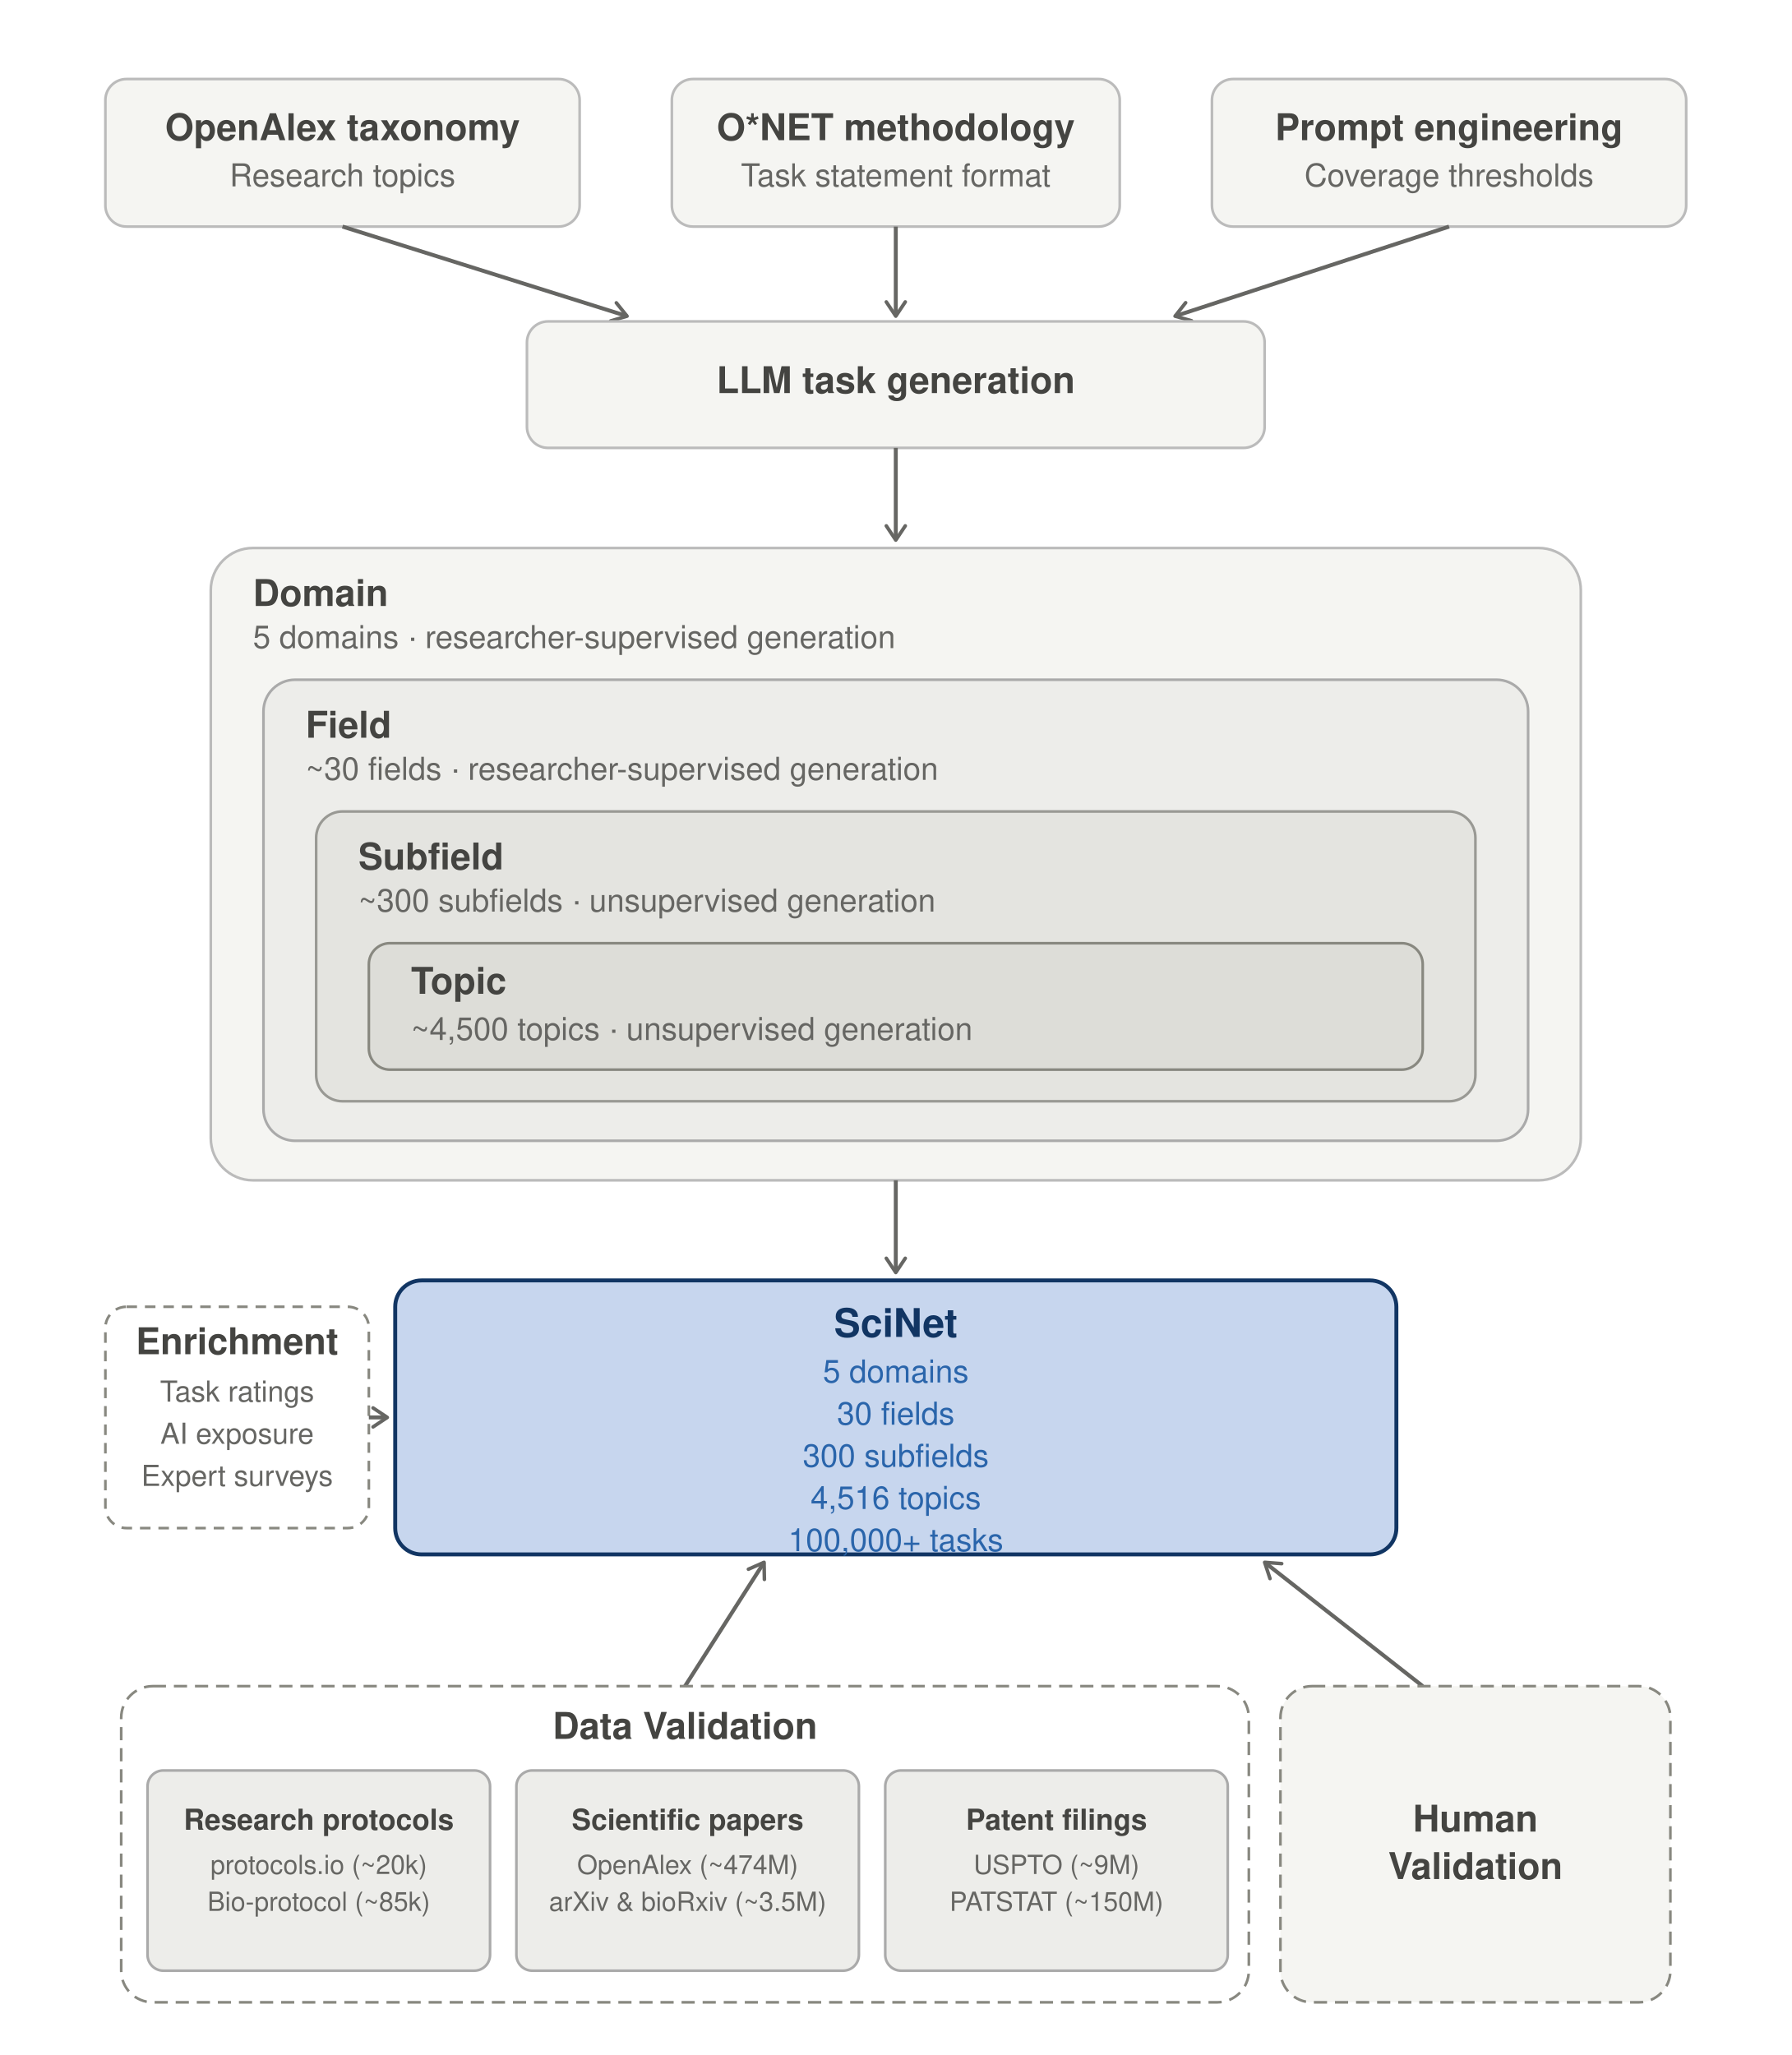
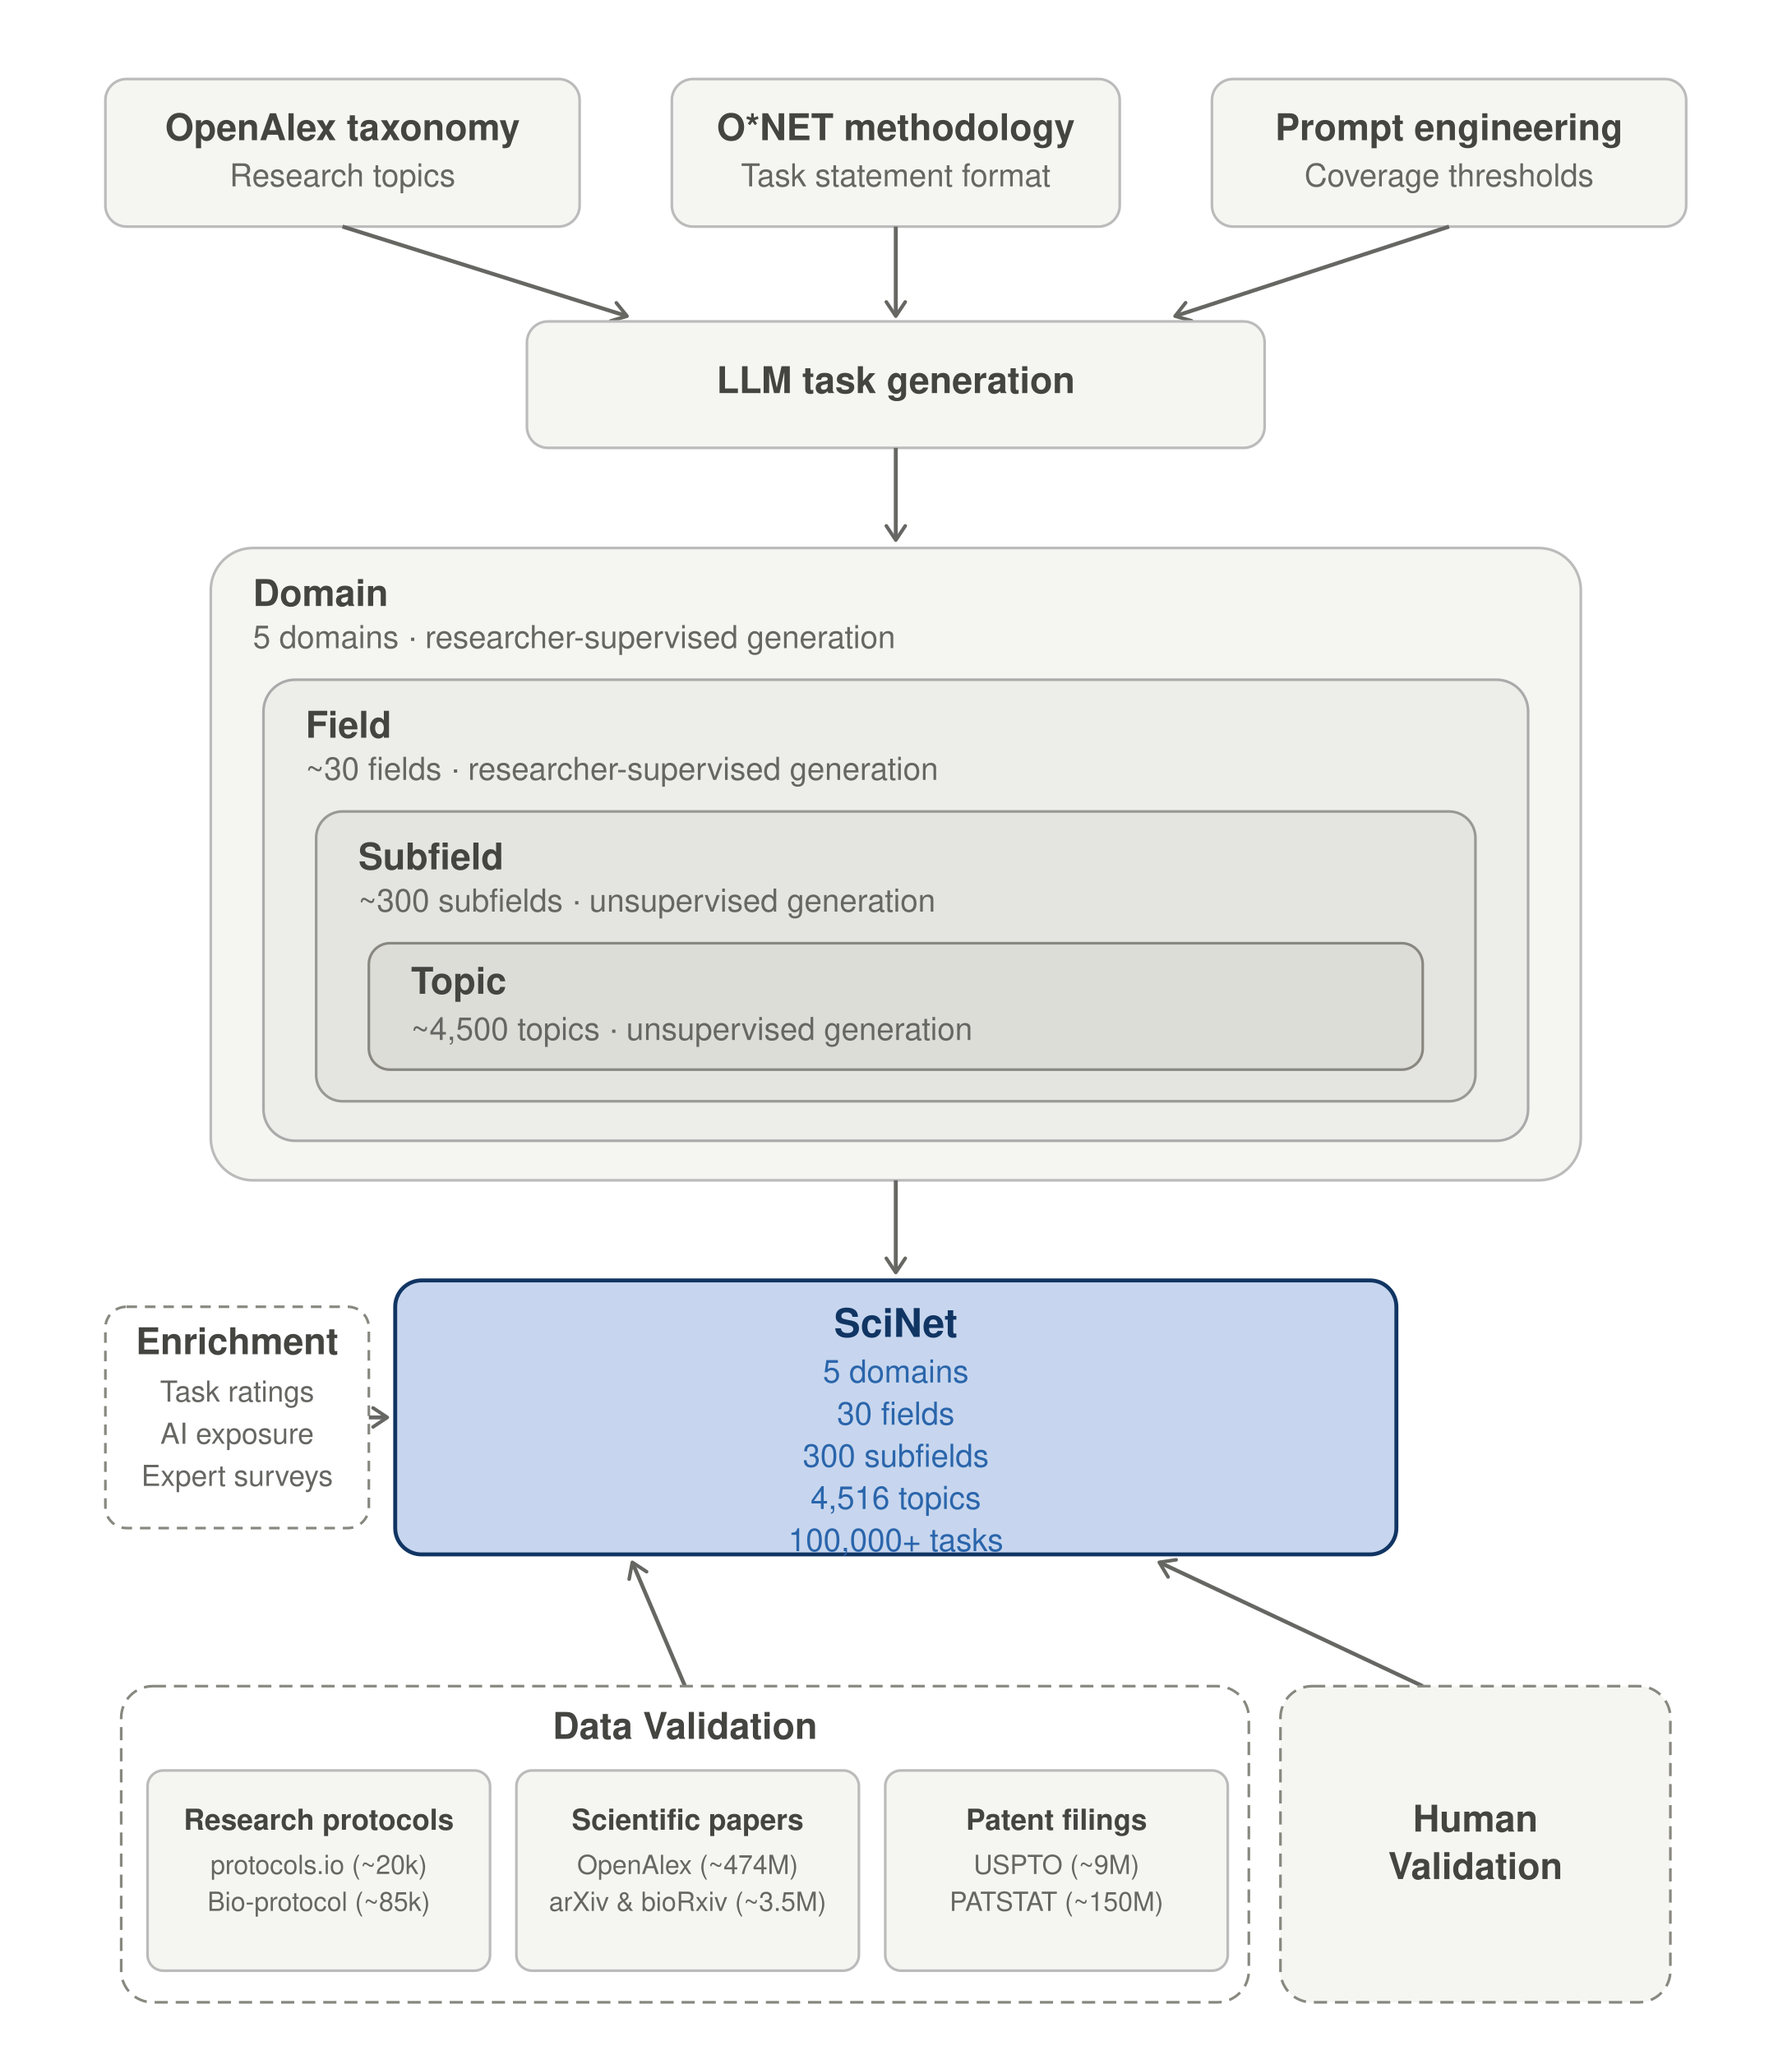
<svg xmlns="http://www.w3.org/2000/svg" width="680" height="780" viewBox="0 0 680 780">
  <defs>
    <marker id="arr" viewBox="0 0 10 10" refX="8" refY="5" markerWidth="6" markerHeight="6" orient="auto-start-reverse">
      <path d="M2 1L8 5L2 9" fill="none" stroke="#666663" stroke-width="1.5" stroke-linecap="round" stroke-linejoin="round" />
    </marker>
  </defs>
  <rect x="40" y="30" width="180" height="56" rx="8" fill="#F5F5F2" stroke="#BBBBBB" stroke-width="1" />
  <text x="130" y="50" text-anchor="middle" dominant-baseline="central" font-family="Helvetica,Arial,sans-serif" font-size="14" font-weight="600" fill="#444441">OpenAlex taxonomy</text>
  <text x="130" y="68" text-anchor="middle" dominant-baseline="central" font-family="Helvetica,Arial,sans-serif" font-size="12" fill="#666663">Research topics</text>
  <rect x="255" y="30" width="170" height="56" rx="8" fill="#F5F5F2" stroke="#BBBBBB" stroke-width="1" />
  <text x="340" y="50" text-anchor="middle" dominant-baseline="central" font-family="Helvetica,Arial,sans-serif" font-size="14" font-weight="600" fill="#444441">O*NET methodology</text>
  <text x="340" y="68" text-anchor="middle" dominant-baseline="central" font-family="Helvetica,Arial,sans-serif" font-size="12" fill="#666663">Task statement format</text>
  <rect x="460" y="30" width="180" height="56" rx="8" fill="#F5F5F2" stroke="#BBBBBB" stroke-width="1" />
  <text x="550" y="50" text-anchor="middle" dominant-baseline="central" font-family="Helvetica,Arial,sans-serif" font-size="14" font-weight="600" fill="#444441">Prompt engineering</text>
  <text x="550" y="68" text-anchor="middle" dominant-baseline="central" font-family="Helvetica,Arial,sans-serif" font-size="12" fill="#666663">Coverage thresholds</text>
  <line x1="130" y1="86" x2="238" y2="120" stroke="#666663" stroke-width="1.5" marker-end="url(#arr)" />
  <line x1="340" y1="86" x2="340" y2="120" stroke="#666663" stroke-width="1.5" marker-end="url(#arr)" />
  <line x1="550" y1="86" x2="446" y2="120" stroke="#666663" stroke-width="1.5" marker-end="url(#arr)" />
  <rect x="200" y="122" width="280" height="48" rx="8" fill="#F5F5F2" stroke="#BBBBBB" stroke-width="1" />
  <text x="340" y="146" text-anchor="middle" dominant-baseline="central" font-family="Helvetica,Arial,sans-serif" font-size="14" font-weight="600" fill="#444441">LLM task generation</text>
  <line x1="340" y1="170" x2="340" y2="205" stroke="#666663" stroke-width="1.5" marker-end="url(#arr)" />
  <rect x="80" y="208" width="520" height="240" rx="16" fill="#F5F5F2" stroke="#BBBBBB" stroke-width="1" />
  <text x="96" y="230" text-anchor="start" font-family="Helvetica,Arial,sans-serif" font-size="14" font-weight="600" fill="#444441">Domain</text>
  <text x="96" y="246" text-anchor="start" font-family="Helvetica,Arial,sans-serif" font-size="12" fill="#666663">5 domains · researcher-supervised generation</text>
  <rect x="100" y="258" width="480" height="175" rx="12" fill="#EDEDEA" stroke="#AAAAAA" stroke-width="1" />
  <text x="116" y="280" text-anchor="start" font-family="Helvetica,Arial,sans-serif" font-size="14" font-weight="600" fill="#444441">Field</text>
  <text x="116" y="296" text-anchor="start" font-family="Helvetica,Arial,sans-serif" font-size="12" fill="#666663">~30 fields · researcher-supervised generation</text>
  <rect x="120" y="308" width="440" height="110" rx="10" fill="#E4E4E0" stroke="#999994" stroke-width="1" />
  <text x="136" y="330" text-anchor="start" font-family="Helvetica,Arial,sans-serif" font-size="14" font-weight="600" fill="#444441">Subfield</text>
  <text x="136" y="346" text-anchor="start" font-family="Helvetica,Arial,sans-serif" font-size="12" fill="#666663">~300 subfields · unsupervised generation</text>
  <rect x="140" y="358" width="400" height="48" rx="8" fill="#DDDDD8" stroke="#888880" stroke-width="1" />
  <text x="156" y="374" text-anchor="start" dominant-baseline="central" font-family="Helvetica,Arial,sans-serif" font-size="14" font-weight="600" fill="#444441">Topic</text>
  <text x="156" y="392" text-anchor="start" dominant-baseline="central" font-family="Helvetica,Arial,sans-serif" font-size="12" fill="#666663">~4,500 topics · unsupervised generation</text>
  <line x1="340" y1="448" x2="340" y2="483" stroke="#666663" stroke-width="1.5" marker-end="url(#arr)" />
  <rect x="150" y="486" width="380" height="104" rx="10" fill="#C7D6EE" stroke="#113563" stroke-width="1.5" />
  <text x="340" y="504" text-anchor="middle" dominant-baseline="central" font-family="Helvetica,Arial,sans-serif" font-size="15" font-weight="700" fill="#113563">SciNet</text>
  <text x="340" y="522" text-anchor="middle" dominant-baseline="central" font-family="Helvetica,Arial,sans-serif" font-size="12" fill="#2A65AB">5 domains</text>
  <text x="340" y="538" text-anchor="middle" dominant-baseline="central" font-family="Helvetica,Arial,sans-serif" font-size="12" fill="#2A65AB">30 fields</text>
  <text x="340" y="554" text-anchor="middle" dominant-baseline="central" font-family="Helvetica,Arial,sans-serif" font-size="12" fill="#2A65AB">300 subfields</text>
  <text x="340" y="570" text-anchor="middle" dominant-baseline="central" font-family="Helvetica,Arial,sans-serif" font-size="12" fill="#2A65AB">4,516 topics</text>
  <text x="340" y="586" text-anchor="middle" dominant-baseline="central" font-family="Helvetica,Arial,sans-serif" font-size="12" fill="#2A65AB">100,000+ tasks</text>
-   <line x1="260" y1="640" x2="290" y2="593" stroke="#666663" stroke-width="1.5" marker-end="url(#arr)" />
-   <line x1="540" y1="640" x2="480" y2="593" stroke="#666663" stroke-width="1.5" marker-end="url(#arr)" />
+   <line x1="260" y1="640" x2="240" y2="593" stroke="#666663" stroke-width="1.5" marker-end="url(#arr)" />
+   <line x1="540" y1="640" x2="440" y2="593" stroke="#666663" stroke-width="1.5" marker-end="url(#arr)" />
  <rect x="46" y="640" width="428" height="120" rx="12" fill="none" stroke="#888880" stroke-width="1" stroke-dasharray="5 3" />
  <text x="260" y="660" text-anchor="middle" font-family="Helvetica,Arial,sans-serif" font-size="14" font-weight="600" fill="#444441">Data Validation</text>
-   <rect x="56" y="672" width="130" height="76" rx="6" fill="#EDEDEA" stroke="#AAAAAA" stroke-width="1" />
+   <rect x="56" y="672" width="130" height="76" rx="6" fill="#F5F5F2" stroke="#BBBBBB" stroke-width="1" />
  <text x="121" y="692" text-anchor="middle" dominant-baseline="central" font-family="Helvetica,Arial,sans-serif" font-size="11" font-weight="600" fill="#444441">Research protocols</text>
  <text x="121" y="709" text-anchor="middle" dominant-baseline="central" font-family="Helvetica,Arial,sans-serif" font-size="10" fill="#666663">protocols.io (~20k)</text>
  <text x="121" y="723" text-anchor="middle" dominant-baseline="central" font-family="Helvetica,Arial,sans-serif" font-size="10" fill="#666663">Bio-protocol (~85k)</text>
-   <rect x="196" y="672" width="130" height="76" rx="6" fill="#EDEDEA" stroke="#AAAAAA" stroke-width="1" />
+   <rect x="196" y="672" width="130" height="76" rx="6" fill="#F5F5F2" stroke="#BBBBBB" stroke-width="1" />
  <text x="261" y="692" text-anchor="middle" dominant-baseline="central" font-family="Helvetica,Arial,sans-serif" font-size="11" font-weight="600" fill="#444441">Scientific papers</text>
  <text x="261" y="709" text-anchor="middle" dominant-baseline="central" font-family="Helvetica,Arial,sans-serif" font-size="10" fill="#666663">OpenAlex (~474M)</text>
  <text x="261" y="723" text-anchor="middle" dominant-baseline="central" font-family="Helvetica,Arial,sans-serif" font-size="10" fill="#666663">arXiv &amp; bioRxiv (~3.5M)</text>
-   <rect x="336" y="672" width="130" height="76" rx="6" fill="#EDEDEA" stroke="#AAAAAA" stroke-width="1" />
+   <rect x="336" y="672" width="130" height="76" rx="6" fill="#F5F5F2" stroke="#BBBBBB" stroke-width="1" />
  <text x="401" y="692" text-anchor="middle" dominant-baseline="central" font-family="Helvetica,Arial,sans-serif" font-size="11" font-weight="600" fill="#444441">Patent filings</text>
  <text x="401" y="709" text-anchor="middle" dominant-baseline="central" font-family="Helvetica,Arial,sans-serif" font-size="10" fill="#666663">USPTO (~9M)</text>
  <text x="401" y="723" text-anchor="middle" dominant-baseline="central" font-family="Helvetica,Arial,sans-serif" font-size="10" fill="#666663">PATSTAT (~150M)</text>
  <rect x="486" y="640" width="148" height="120" rx="12" fill="#F5F5F2" stroke="#888880" stroke-width="1" stroke-dasharray="5 3" />
  <text x="560" y="692" text-anchor="middle" dominant-baseline="central" font-family="Helvetica,Arial,sans-serif" font-size="14" font-weight="600" fill="#444441">Human</text>
  <text x="560" y="710" text-anchor="middle" dominant-baseline="central" font-family="Helvetica,Arial,sans-serif" font-size="14" font-weight="600" fill="#444441">Validation</text>
  <rect x="40" y="496" width="100" height="84" rx="8" fill="none" stroke="#888880" stroke-width="1" stroke-dasharray="4 3" />
  <text x="90" y="514" text-anchor="middle" font-family="Helvetica,Arial,sans-serif" font-size="14" font-weight="600" fill="#444441">Enrichment</text>
  <text x="90" y="532" text-anchor="middle" font-family="Helvetica,Arial,sans-serif" font-size="11" fill="#666663">Task ratings</text>
  <text x="90" y="548" text-anchor="middle" font-family="Helvetica,Arial,sans-serif" font-size="11" fill="#666663">AI exposure</text>
  <text x="90" y="564" text-anchor="middle" font-family="Helvetica,Arial,sans-serif" font-size="11" fill="#666663">Expert surveys</text>
  <line x1="140" y1="538" x2="147" y2="538" stroke="#666663" stroke-width="1.5" marker-end="url(#arr)" />
</svg>
